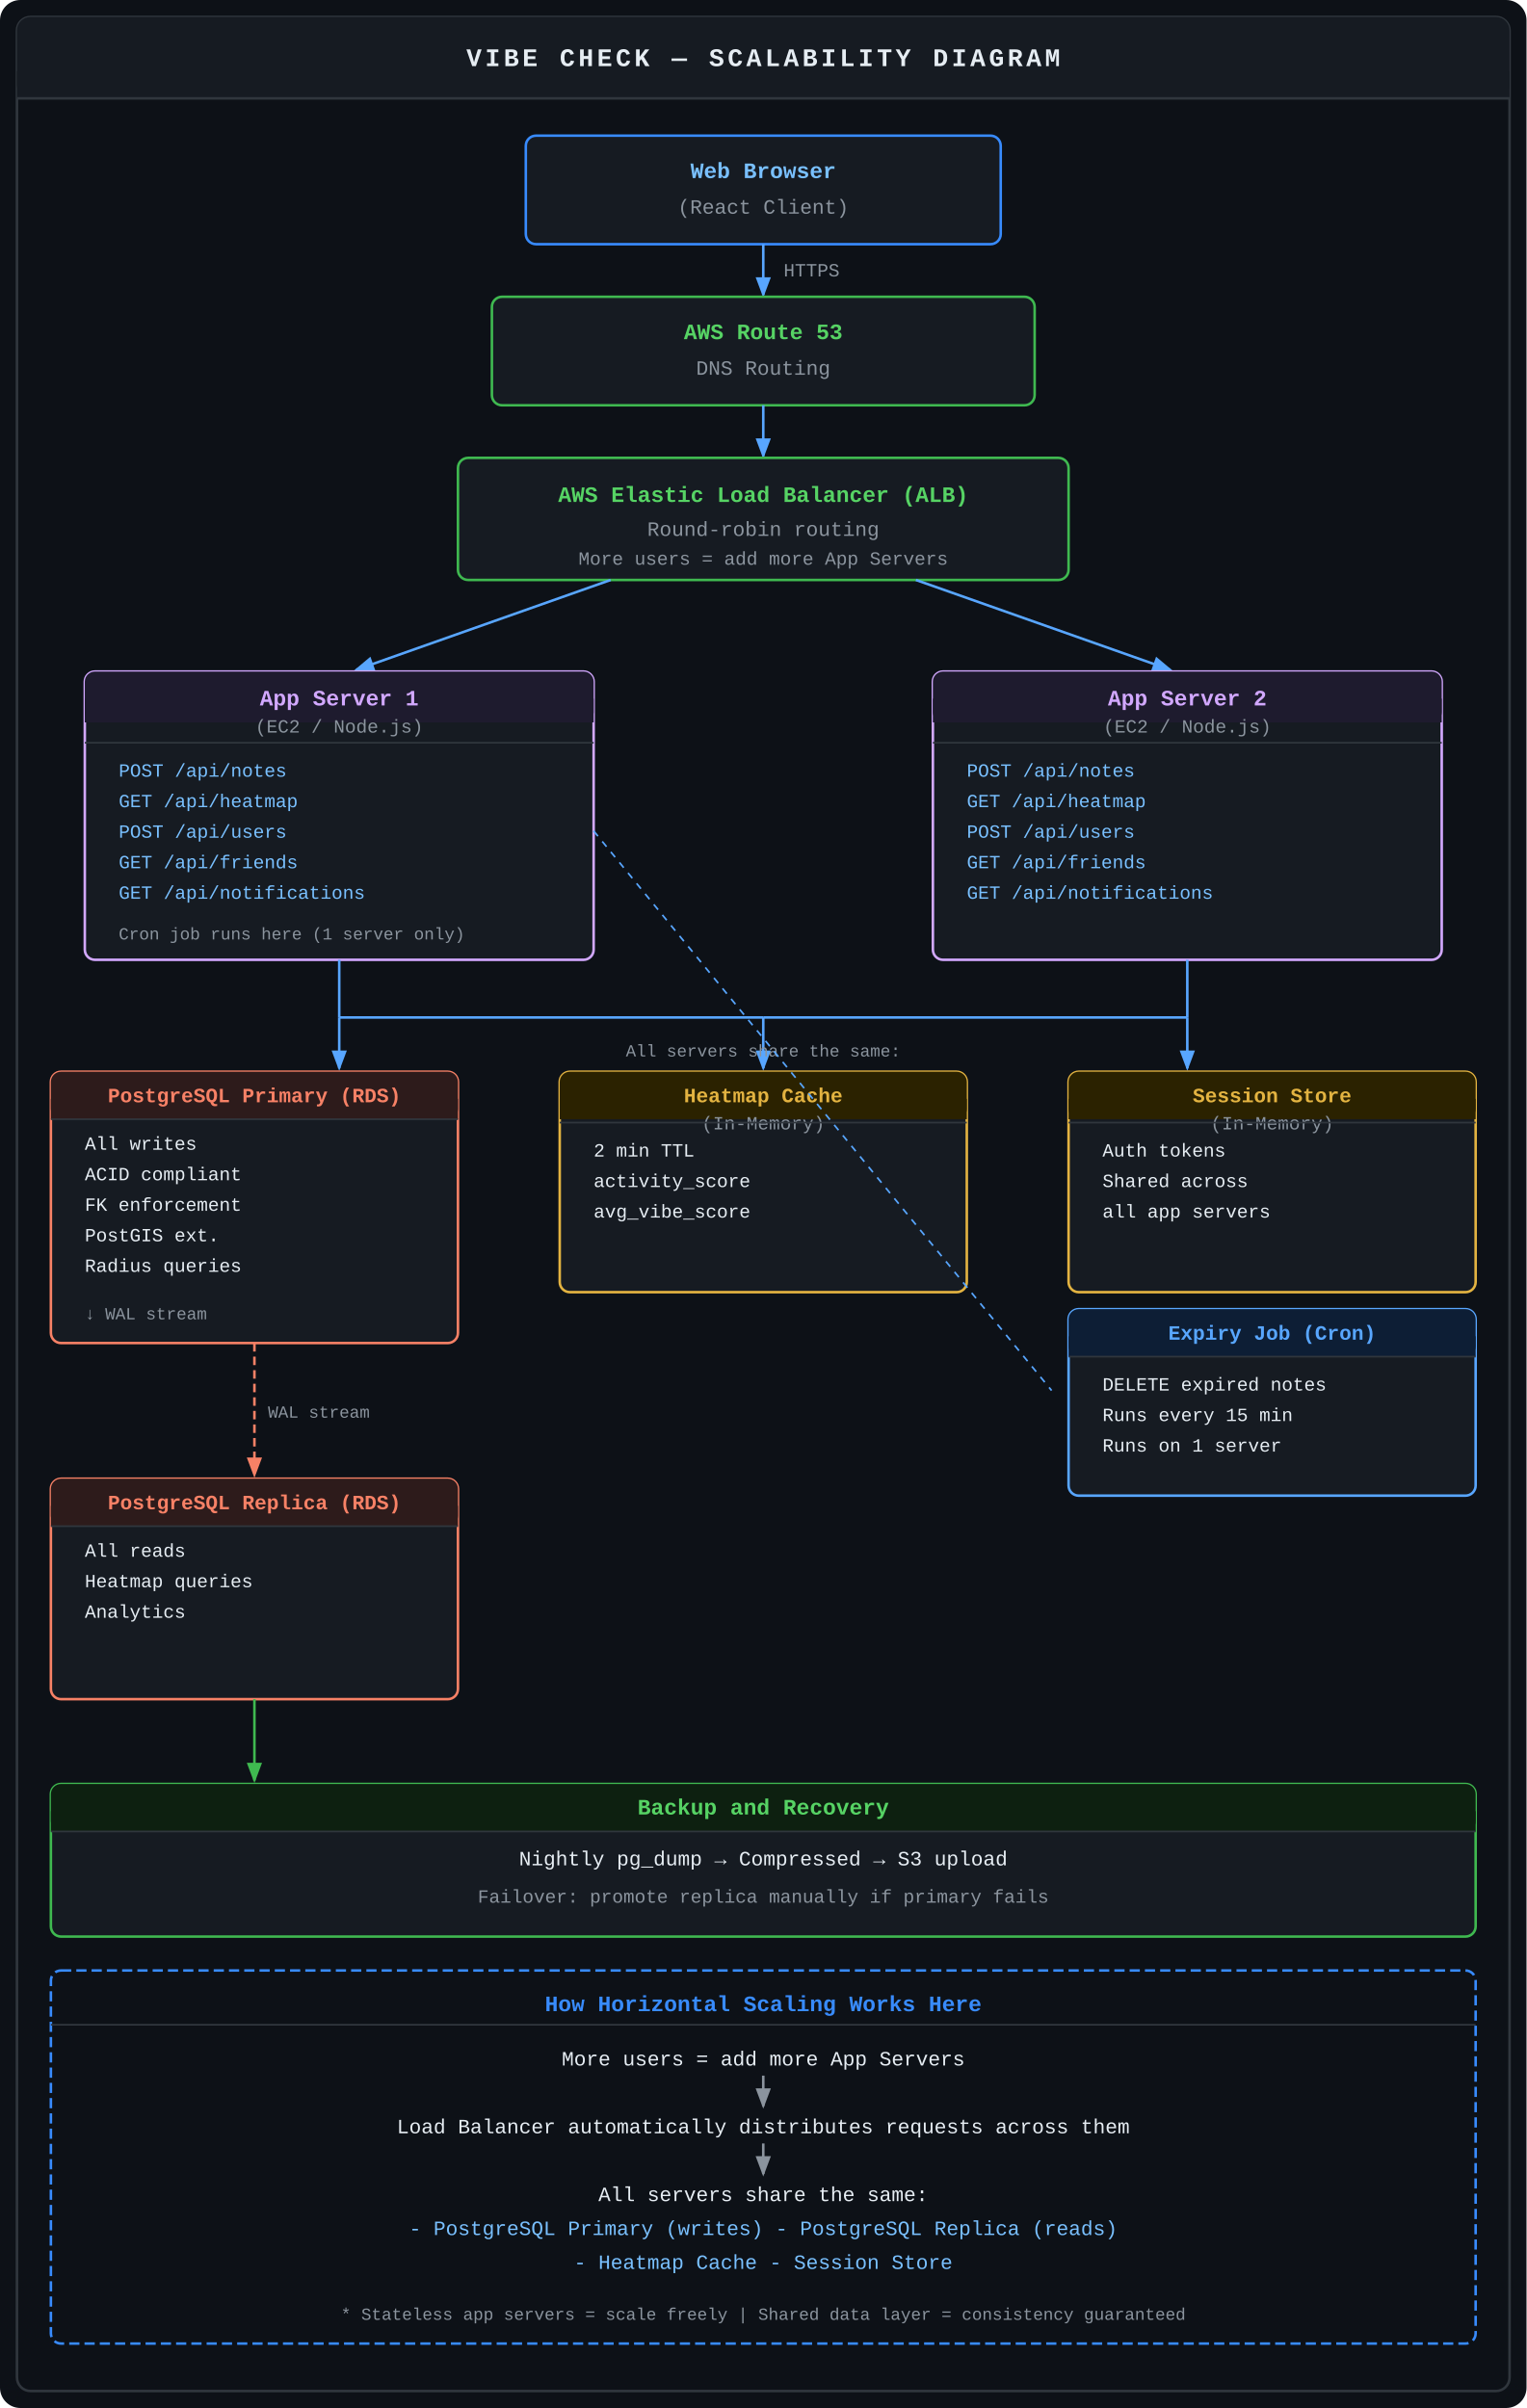
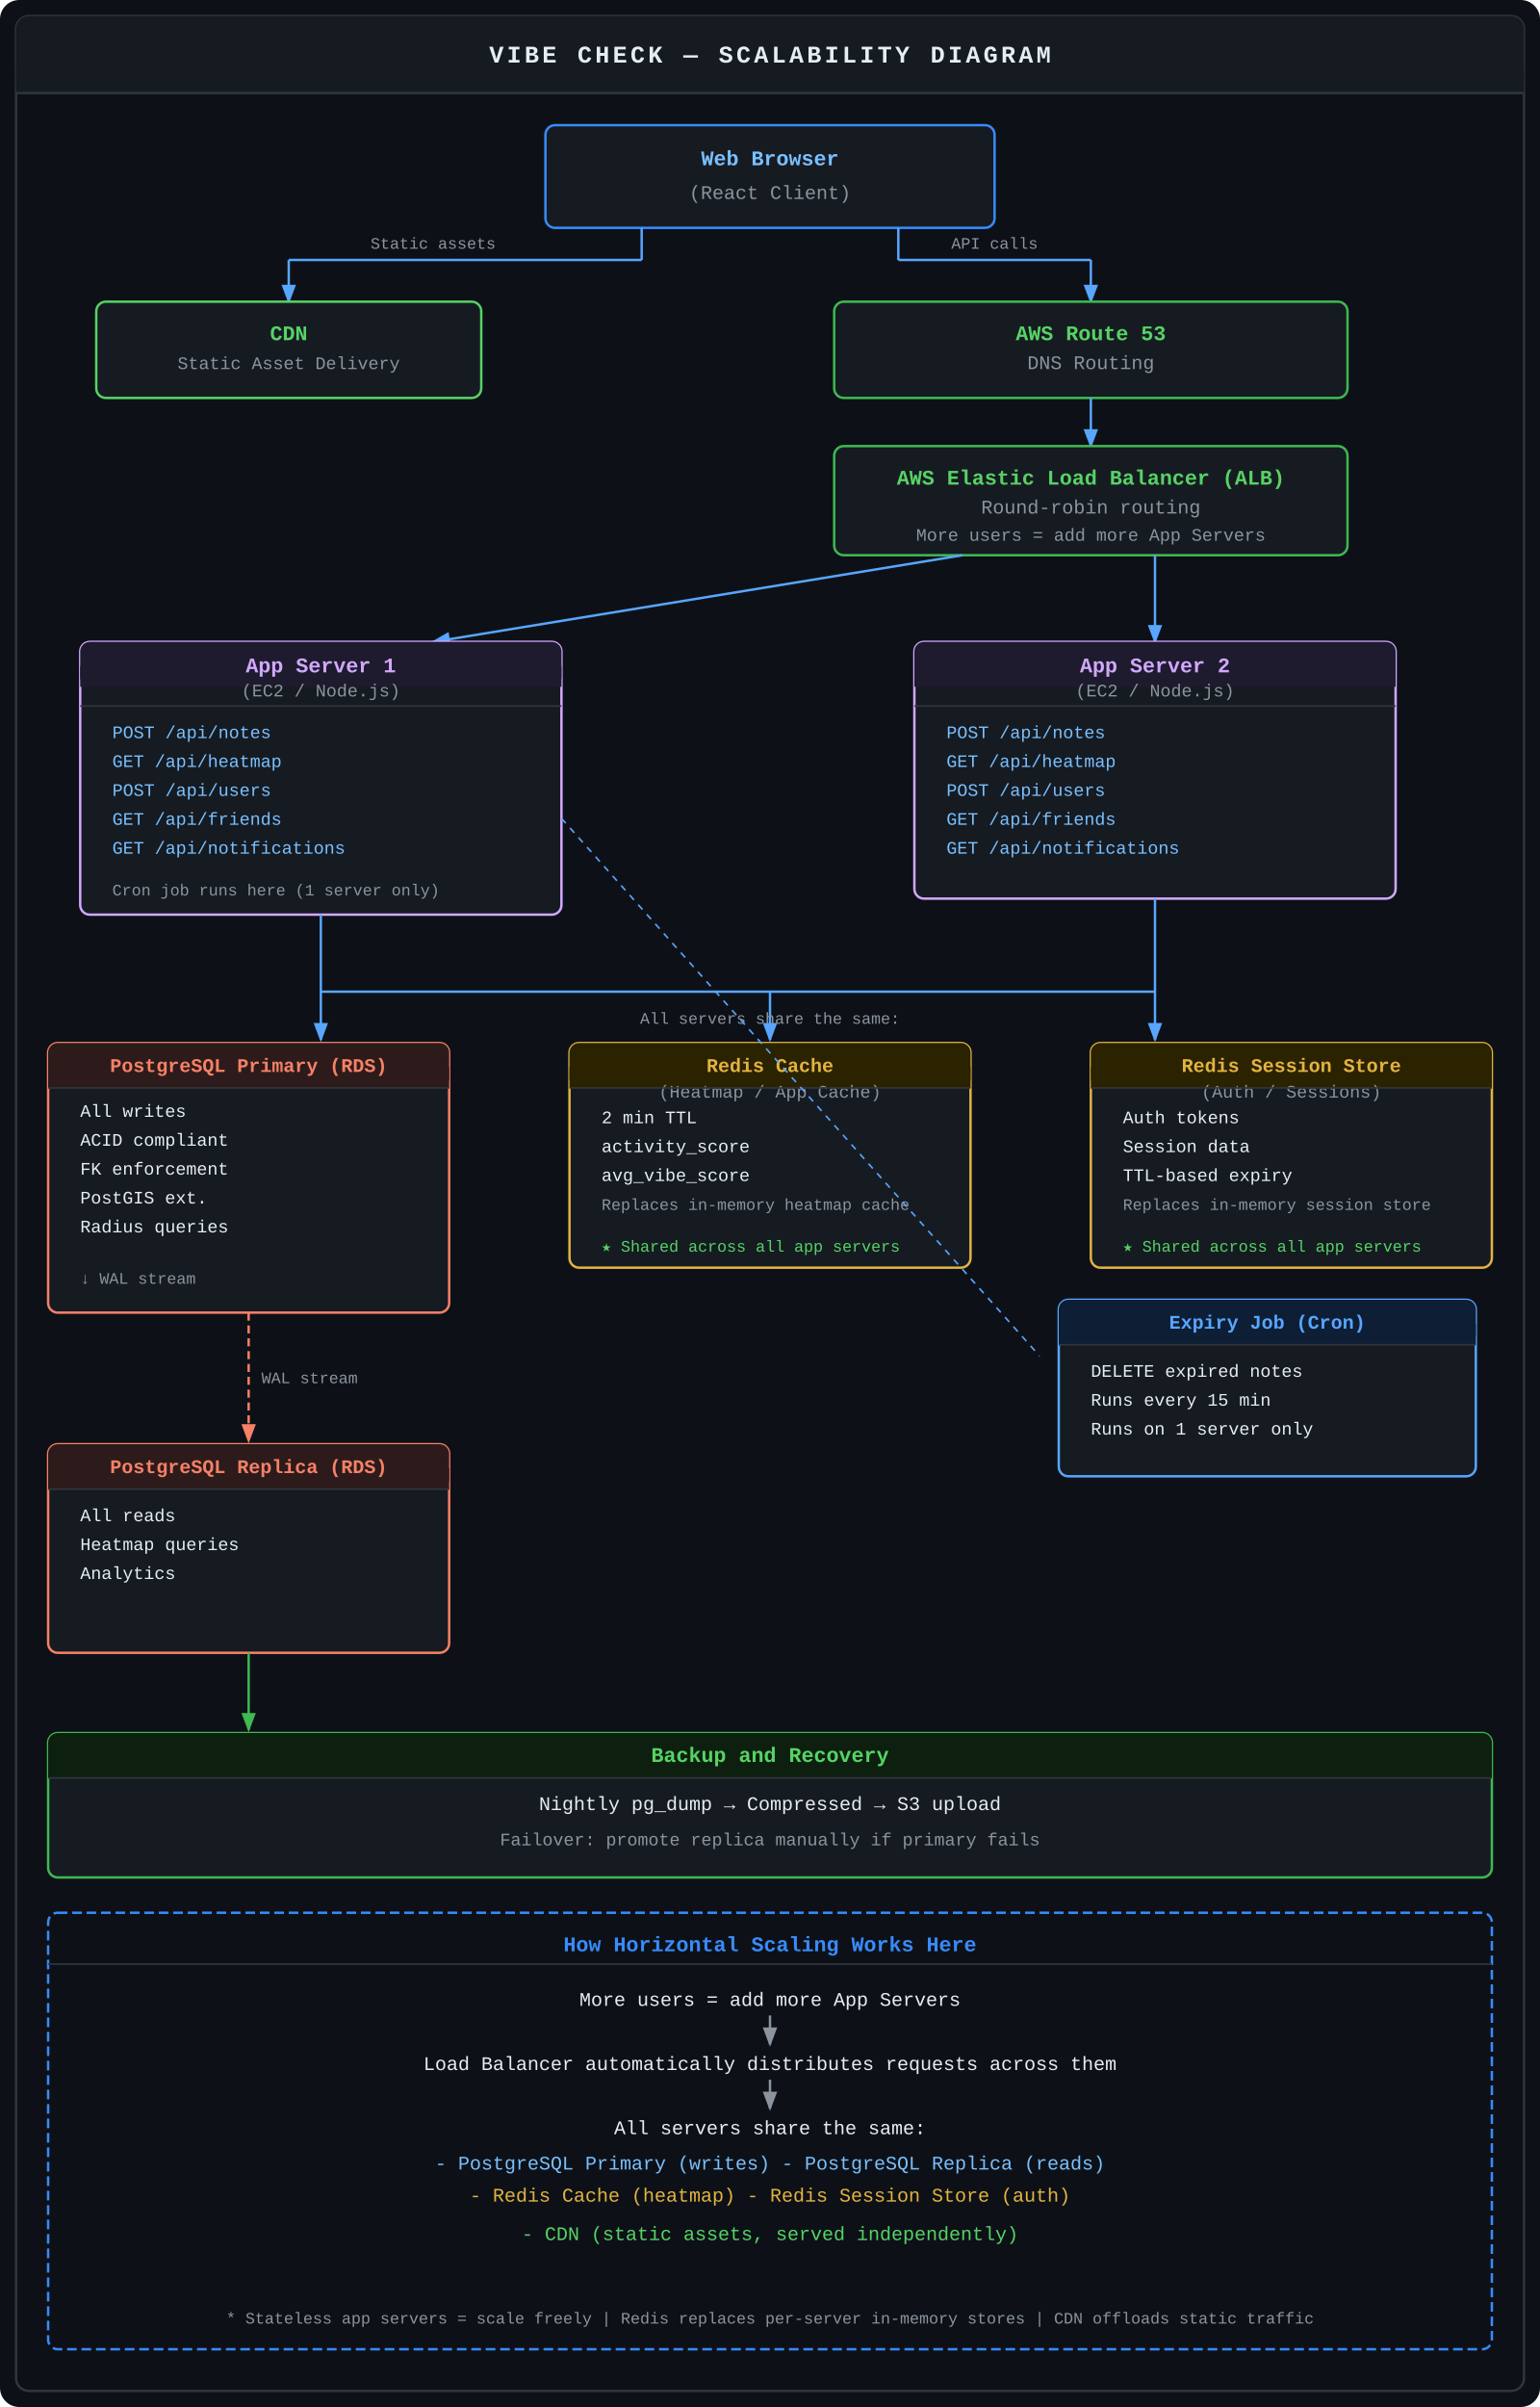
- <svg xmlns="http://www.w3.org/2000/svg" viewBox="0 0 900 1420" font-family="'Courier New', Courier, monospace">
-   <rect width="900" height="1420" fill="#0d1117" rx="12" />
-   <rect x="10" y="10" width="880" height="1400" fill="none" stroke="#30363d" stroke-width="1.5" rx="8" />
-   <rect x="10" y="10" width="880" height="48" fill="#161b22" rx="8" />
-   <rect x="10" y="42" width="880" height="16" fill="#161b22" />
-   <line x1="10" y1="58" x2="890" y2="58" stroke="#30363d" stroke-width="1.5" />
-   <text x="450" y="39" text-anchor="middle" fill="#e6edf3" font-size="15" font-weight="bold" letter-spacing="2">VIBE CHECK — SCALABILITY DIAGRAM</text>
-   <rect x="310" y="80" width="280" height="64" fill="#161b22" stroke="#388bfd" stroke-width="1.5" rx="6" />
-   <text x="450" y="105" text-anchor="middle" fill="#79c0ff" font-size="13" font-weight="bold">Web Browser</text>
-   <text x="450" y="126" text-anchor="middle" fill="#8b949e" font-size="12">(React Client)</text>
-   <line x1="450" y1="144" x2="450" y2="174" stroke="#58a6ff" stroke-width="1.5" marker-end="url(#arrow-blue)" />
-   <text x="462" y="163" fill="#8b949e" font-size="11">HTTPS</text>
-   <rect x="290" y="175" width="320" height="64" fill="#161b22" stroke="#3fb950" stroke-width="1.5" rx="6" />
-   <text x="450" y="200" text-anchor="middle" fill="#56d364" font-size="13" font-weight="bold">AWS Route 53</text>
-   <text x="450" y="221" text-anchor="middle" fill="#8b949e" font-size="12">DNS Routing</text>
-   <line x1="450" y1="239" x2="450" y2="269" stroke="#58a6ff" stroke-width="1.5" marker-end="url(#arrow-blue)" />
-   <rect x="270" y="270" width="360" height="72" fill="#161b22" stroke="#3fb950" stroke-width="1.5" rx="6" />
-   <text x="450" y="296" text-anchor="middle" fill="#56d364" font-size="13" font-weight="bold">AWS Elastic Load Balancer (ALB)</text>
-   <text x="450" y="316" text-anchor="middle" fill="#8b949e" font-size="12">Round-robin routing</text>
-   <text x="450" y="333" text-anchor="middle" fill="#8b949e" font-size="11">More users = add more App Servers</text>
-   <line x1="360" y1="342" x2="210" y2="395" stroke="#58a6ff" stroke-width="1.5" marker-end="url(#arrow-blue)" />
-   <line x1="540" y1="342" x2="690" y2="395" stroke="#58a6ff" stroke-width="1.5" marker-end="url(#arrow-blue)" />
-   <rect x="50" y="396" width="300" height="170" fill="#161b22" stroke="#d2a8ff" stroke-width="1.5" rx="6" />
-   <rect x="50" y="396" width="300" height="30" fill="#1e1b2e" rx="6" />
-   <rect x="50" y="412" width="300" height="14" fill="#1e1b2e" />
-   <text x="200" y="416" text-anchor="middle" fill="#d2a8ff" font-size="13" font-weight="bold">App Server 1</text>
-   <text x="200" y="432" text-anchor="middle" fill="#8b949e" font-size="11">(EC2 / Node.js)</text>
-   <line x1="50" y1="438" x2="350" y2="438" stroke="#30363d" stroke-width="1" />
-   <text x="70" y="458" fill="#79c0ff" font-size="11">POST  /api/notes</text>
-   <text x="70" y="476" fill="#79c0ff" font-size="11">GET   /api/heatmap</text>
-   <text x="70" y="494" fill="#79c0ff" font-size="11">POST  /api/users</text>
-   <text x="70" y="512" fill="#79c0ff" font-size="11">GET   /api/friends</text>
-   <text x="70" y="530" fill="#79c0ff" font-size="11">GET   /api/notifications</text>
-   <text x="70" y="554" fill="#8b949e" font-size="10">Cron job runs here (1 server only)</text>
-   <rect x="550" y="396" width="300" height="170" fill="#161b22" stroke="#d2a8ff" stroke-width="1.5" rx="6" />
-   <rect x="550" y="396" width="300" height="30" fill="#1e1b2e" rx="6" />
-   <rect x="550" y="412" width="300" height="14" fill="#1e1b2e" />
-   <text x="700" y="416" text-anchor="middle" fill="#d2a8ff" font-size="13" font-weight="bold">App Server 2</text>
-   <text x="700" y="432" text-anchor="middle" fill="#8b949e" font-size="11">(EC2 / Node.js)</text>
-   <line x1="550" y1="438" x2="850" y2="438" stroke="#30363d" stroke-width="1" />
-   <text x="570" y="458" fill="#79c0ff" font-size="11">POST  /api/notes</text>
-   <text x="570" y="476" fill="#79c0ff" font-size="11">GET   /api/heatmap</text>
-   <text x="570" y="494" fill="#79c0ff" font-size="11">POST  /api/users</text>
-   <text x="570" y="512" fill="#79c0ff" font-size="11">GET   /api/friends</text>
-   <text x="570" y="530" fill="#79c0ff" font-size="11">GET   /api/notifications</text>
-   <line x1="200" y1="566" x2="200" y2="600" stroke="#58a6ff" stroke-width="1.5" />
-   <line x1="200" y1="600" x2="450" y2="600" stroke="#58a6ff" stroke-width="1.5" />
-   <line x1="700" y1="566" x2="700" y2="600" stroke="#58a6ff" stroke-width="1.5" />
-   <line x1="700" y1="600" x2="450" y2="600" stroke="#58a6ff" stroke-width="1.5" />
-   <line x1="200" y1="600" x2="200" y2="630" stroke="#58a6ff" stroke-width="1.5" marker-end="url(#arrow-blue)" />
-   <line x1="450" y1="600" x2="450" y2="630" stroke="#58a6ff" stroke-width="1.5" marker-end="url(#arrow-blue)" />
-   <line x1="700" y1="600" x2="700" y2="630" stroke="#58a6ff" stroke-width="1.5" marker-end="url(#arrow-blue)" />
-   <text x="450" y="623" text-anchor="middle" fill="#8b949e" font-size="10">All servers share the same:</text>
-   <rect x="30" y="632" width="240" height="160" fill="#161b22" stroke="#f78166" stroke-width="1.5" rx="6" />
-   <rect x="30" y="632" width="240" height="28" fill="#2d1b1b" rx="6" />
-   <rect x="30" y="648" width="240" height="12" fill="#2d1b1b" />
-   <text x="150" y="650" text-anchor="middle" fill="#f78166" font-size="12" font-weight="bold">PostgreSQL Primary (RDS)</text>
-   <line x1="30" y1="660" x2="270" y2="660" stroke="#30363d" stroke-width="1" />
-   <text x="50" y="678" fill="#e6edf3" font-size="11">All writes</text>
-   <text x="50" y="696" fill="#e6edf3" font-size="11">ACID compliant</text>
-   <text x="50" y="714" fill="#e6edf3" font-size="11">FK enforcement</text>
-   <text x="50" y="732" fill="#e6edf3" font-size="11">PostGIS ext.</text>
-   <text x="50" y="750" fill="#e6edf3" font-size="11">Radius queries</text>
-   <text x="50" y="778" fill="#8b949e" font-size="10">↓ WAL stream</text>
-   <rect x="330" y="632" width="240" height="130" fill="#161b22" stroke="#e3b341" stroke-width="1.5" rx="6" />
-   <rect x="330" y="632" width="240" height="28" fill="#2b2200" rx="6" />
-   <rect x="330" y="648" width="240" height="12" fill="#2b2200" />
-   <text x="450" y="650" text-anchor="middle" fill="#e3b341" font-size="12" font-weight="bold">Heatmap Cache</text>
-   <text x="450" y="666" text-anchor="middle" fill="#8b949e" font-size="11">(In-Memory)</text>
-   <line x1="330" y1="662" x2="570" y2="662" stroke="#30363d" stroke-width="1" />
-   <text x="350" y="682" fill="#e6edf3" font-size="11">2 min TTL</text>
-   <text x="350" y="700" fill="#e6edf3" font-size="11">activity_score</text>
-   <text x="350" y="718" fill="#e6edf3" font-size="11">avg_vibe_score</text>
-   <rect x="630" y="632" width="240" height="130" fill="#161b22" stroke="#e3b341" stroke-width="1.5" rx="6" />
-   <rect x="630" y="632" width="240" height="28" fill="#2b2200" rx="6" />
-   <rect x="630" y="648" width="240" height="12" fill="#2b2200" />
-   <text x="750" y="650" text-anchor="middle" fill="#e3b341" font-size="12" font-weight="bold">Session Store</text>
-   <text x="750" y="666" text-anchor="middle" fill="#8b949e" font-size="11">(In-Memory)</text>
-   <line x1="630" y1="662" x2="870" y2="662" stroke="#30363d" stroke-width="1" />
-   <text x="650" y="682" fill="#e6edf3" font-size="11">Auth tokens</text>
-   <text x="650" y="700" fill="#e6edf3" font-size="11">Shared across</text>
-   <text x="650" y="718" fill="#e6edf3" font-size="11">all app servers</text>
-   <line x1="150" y1="792" x2="150" y2="870" stroke="#f78166" stroke-width="1.5" stroke-dasharray="5,3" marker-end="url(#arrow-red)" />
-   <text x="158" y="836" fill="#8b949e" font-size="10">WAL stream</text>
-   <rect x="30" y="872" width="240" height="130" fill="#161b22" stroke="#f78166" stroke-width="1.5" rx="6" />
-   <rect x="30" y="872" width="240" height="28" fill="#2d1b1b" rx="6" />
-   <rect x="30" y="888" width="240" height="12" fill="#2d1b1b" />
-   <text x="150" y="890" text-anchor="middle" fill="#f78166" font-size="12" font-weight="bold">PostgreSQL Replica (RDS)</text>
-   <line x1="30" y1="900" x2="270" y2="900" stroke="#30363d" stroke-width="1" />
-   <text x="50" y="918" fill="#e6edf3" font-size="11">All reads</text>
-   <text x="50" y="936" fill="#e6edf3" font-size="11">Heatmap queries</text>
-   <text x="50" y="954" fill="#e6edf3" font-size="11">Analytics</text>
-   <rect x="630" y="772" width="240" height="110" fill="#161b22" stroke="#58a6ff" stroke-width="1.5" rx="6" />
-   <rect x="630" y="772" width="240" height="28" fill="#0d1e35" rx="6" />
-   <rect x="630" y="788" width="240" height="12" fill="#0d1e35" />
-   <text x="750" y="790" text-anchor="middle" fill="#58a6ff" font-size="12" font-weight="bold">Expiry Job (Cron)</text>
-   <line x1="630" y1="800" x2="870" y2="800" stroke="#30363d" stroke-width="1" />
-   <text x="650" y="820" fill="#e6edf3" font-size="11">DELETE expired notes</text>
-   <text x="650" y="838" fill="#e6edf3" font-size="11">Runs every 15 min</text>
-   <text x="650" y="856" fill="#e6edf3" font-size="11">Runs on 1 server</text>
-   <line x1="350" y1="490" x2="620" y2="820" stroke="#58a6ff" stroke-width="1" stroke-dasharray="4,4" />
-   <line x1="150" y1="1002" x2="150" y2="1050" stroke="#3fb950" stroke-width="1.5" marker-end="url(#arrow-green)" />
-   <rect x="30" y="1052" width="840" height="90" fill="#161b22" stroke="#3fb950" stroke-width="1.5" rx="6" />
-   <rect x="30" y="1052" width="840" height="28" fill="#0d2010" rx="6" />
-   <rect x="30" y="1068" width="840" height="12" fill="#0d2010" />
-   <text x="450" y="1070" text-anchor="middle" fill="#56d364" font-size="13" font-weight="bold">Backup and Recovery</text>
-   <line x1="30" y1="1080" x2="870" y2="1080" stroke="#30363d" stroke-width="1" />
-   <text x="450" y="1100" text-anchor="middle" fill="#e6edf3" font-size="12">Nightly pg_dump → Compressed → S3 upload</text>
-   <text x="450" y="1122" text-anchor="middle" fill="#8b949e" font-size="11">Failover: promote replica manually if primary fails</text>
-   <rect x="30" y="1162" width="840" height="220" fill="#0d1117" stroke="#388bfd" stroke-width="1.5" rx="6" stroke-dasharray="6,3" />
-   <text x="450" y="1186" text-anchor="middle" fill="#388bfd" font-size="13" font-weight="bold">How Horizontal Scaling Works Here</text>
-   <line x1="30" y1="1194" x2="870" y2="1194" stroke="#30363d" stroke-width="1" />
-   <text x="450" y="1218" text-anchor="middle" fill="#e6edf3" font-size="12">More users = add more App Servers</text>
-   <line x1="450" y1="1224" x2="450" y2="1242" stroke="#8b949e" stroke-width="1.5" marker-end="url(#arrow-gray)" />
-   <text x="450" y="1258" text-anchor="middle" fill="#e6edf3" font-size="12">Load Balancer automatically distributes requests across them</text>
-   <line x1="450" y1="1264" x2="450" y2="1282" stroke="#8b949e" stroke-width="1.5" marker-end="url(#arrow-gray)" />
-   <text x="450" y="1298" text-anchor="middle" fill="#e6edf3" font-size="12">All servers share the same:</text>
-   <text x="450" y="1318" text-anchor="middle" fill="#79c0ff" font-size="12">- PostgreSQL Primary (writes)   - PostgreSQL Replica (reads)</text>
-   <text x="450" y="1338" text-anchor="middle" fill="#79c0ff" font-size="12">- Heatmap Cache   - Session Store</text>
-   <text x="450" y="1368" text-anchor="middle" fill="#8b949e" font-size="10">* Stateless app servers = scale freely | Shared data layer = consistency guaranteed</text>
+ <svg xmlns="http://www.w3.org/2000/svg" viewBox="0 0 960 1500" font-family="'Courier New', Courier, monospace">
  <defs>
    <marker id="arrow-blue" markerWidth="8" markerHeight="6" refX="7" refY="3" orient="auto">
      <polygon points="0 0, 8 3, 0 6" fill="#58a6ff" />
    </marker>
    <marker id="arrow-red" markerWidth="8" markerHeight="6" refX="7" refY="3" orient="auto">
      <polygon points="0 0, 8 3, 0 6" fill="#f78166" />
    </marker>
    <marker id="arrow-green" markerWidth="8" markerHeight="6" refX="7" refY="3" orient="auto">
      <polygon points="0 0, 8 3, 0 6" fill="#3fb950" />
    </marker>
    <marker id="arrow-gray" markerWidth="8" markerHeight="6" refX="7" refY="3" orient="auto">
      <polygon points="0 0, 8 3, 0 6" fill="#8b949e" />
    </marker>
+     <marker id="arrow-orange" markerWidth="8" markerHeight="6" refX="7" refY="3" orient="auto">
+       <polygon points="0 0, 8 3, 0 6" fill="#e3b341" />
+     </marker>
  </defs>
+   <rect width="960" height="1500" fill="#0d1117" rx="12" />
+   <rect x="10" y="10" width="940" height="1480" fill="none" stroke="#30363d" stroke-width="1.5" rx="8" />
+   <rect x="10" y="10" width="940" height="48" fill="#161b22" rx="8" />
+   <rect x="10" y="42" width="940" height="16" fill="#161b22" />
+   <line x1="10" y1="58" x2="950" y2="58" stroke="#30363d" stroke-width="1.5" />
+   <text x="480" y="39" text-anchor="middle" fill="#e6edf3" font-size="15" font-weight="bold" letter-spacing="2">VIBE CHECK — SCALABILITY DIAGRAM</text>
+   <rect x="340" y="78" width="280" height="64" fill="#161b22" stroke="#388bfd" stroke-width="1.5" rx="6" />
+   <text x="480" y="103" text-anchor="middle" fill="#79c0ff" font-size="13" font-weight="bold">Web Browser</text>
+   <text x="480" y="124" text-anchor="middle" fill="#8b949e" font-size="12">(React Client)</text>
+   <line x1="400" y1="142" x2="400" y2="162" stroke="#58a6ff" stroke-width="1.5" />
+   <line x1="400" y1="162" x2="180" y2="162" stroke="#58a6ff" stroke-width="1.5" />
+   <line x1="180" y1="162" x2="180" y2="188" stroke="#58a6ff" stroke-width="1.5" marker-end="url(#arrow-blue)" />
+   <text x="270" y="155" text-anchor="middle" fill="#8b949e" font-size="10">Static assets</text>
+   <line x1="560" y1="142" x2="560" y2="162" stroke="#58a6ff" stroke-width="1.5" />
+   <line x1="560" y1="162" x2="680" y2="162" stroke="#58a6ff" stroke-width="1.5" />
+   <line x1="680" y1="162" x2="680" y2="188" stroke="#58a6ff" stroke-width="1.5" marker-end="url(#arrow-blue)" />
+   <text x="620" y="155" text-anchor="middle" fill="#8b949e" font-size="10">API calls</text>
+   <rect x="60" y="188" width="240" height="60" fill="#161b22" stroke="#56d364" stroke-width="1.5" rx="6" />
+   <text x="180" y="212" text-anchor="middle" fill="#56d364" font-size="13" font-weight="bold">CDN</text>
+   <text x="180" y="230" text-anchor="middle" fill="#8b949e" font-size="11">Static Asset Delivery</text>
+   <rect x="520" y="188" width="320" height="60" fill="#161b22" stroke="#3fb950" stroke-width="1.5" rx="6" />
+   <text x="680" y="212" text-anchor="middle" fill="#56d364" font-size="13" font-weight="bold">AWS Route 53</text>
+   <text x="680" y="230" text-anchor="middle" fill="#8b949e" font-size="12">DNS Routing</text>
+   <line x1="680" y1="248" x2="680" y2="278" stroke="#58a6ff" stroke-width="1.5" marker-end="url(#arrow-blue)" />
+   <rect x="520" y="278" width="320" height="68" fill="#161b22" stroke="#3fb950" stroke-width="1.5" rx="6" />
+   <text x="680" y="302" text-anchor="middle" fill="#56d364" font-size="13" font-weight="bold">AWS Elastic Load Balancer (ALB)</text>
+   <text x="680" y="320" text-anchor="middle" fill="#8b949e" font-size="12">Round-robin routing</text>
+   <text x="680" y="337" text-anchor="middle" fill="#8b949e" font-size="11">More users = add more App Servers</text>
+   <line x1="600" y1="346" x2="270" y2="400" stroke="#58a6ff" stroke-width="1.5" marker-end="url(#arrow-blue)" />
+   <line x1="720" y1="346" x2="720" y2="400" stroke="#58a6ff" stroke-width="1.5" marker-end="url(#arrow-blue)" />
+   <rect x="50" y="400" width="300" height="170" fill="#161b22" stroke="#d2a8ff" stroke-width="1.5" rx="6" />
+   <rect x="50" y="400" width="300" height="28" fill="#1e1b2e" rx="6" />
+   <rect x="50" y="415" width="300" height="13" fill="#1e1b2e" />
+   <text x="200" y="419" text-anchor="middle" fill="#d2a8ff" font-size="13" font-weight="bold">App Server 1</text>
+   <text x="200" y="434" text-anchor="middle" fill="#8b949e" font-size="11">(EC2 / Node.js)</text>
+   <line x1="50" y1="440" x2="350" y2="440" stroke="#30363d" stroke-width="1" />
+   <text x="70" y="460" fill="#79c0ff" font-size="11">POST  /api/notes</text>
+   <text x="70" y="478" fill="#79c0ff" font-size="11">GET   /api/heatmap</text>
+   <text x="70" y="496" fill="#79c0ff" font-size="11">POST  /api/users</text>
+   <text x="70" y="514" fill="#79c0ff" font-size="11">GET   /api/friends</text>
+   <text x="70" y="532" fill="#79c0ff" font-size="11">GET   /api/notifications</text>
+   <text x="70" y="558" fill="#8b949e" font-size="10">Cron job runs here (1 server only)</text>
+   <rect x="570" y="400" width="300" height="160" fill="#161b22" stroke="#d2a8ff" stroke-width="1.5" rx="6" />
+   <rect x="570" y="400" width="300" height="28" fill="#1e1b2e" rx="6" />
+   <rect x="570" y="415" width="300" height="13" fill="#1e1b2e" />
+   <text x="720" y="419" text-anchor="middle" fill="#d2a8ff" font-size="13" font-weight="bold">App Server 2</text>
+   <text x="720" y="434" text-anchor="middle" fill="#8b949e" font-size="11">(EC2 / Node.js)</text>
+   <line x1="570" y1="440" x2="870" y2="440" stroke="#30363d" stroke-width="1" />
+   <text x="590" y="460" fill="#79c0ff" font-size="11">POST  /api/notes</text>
+   <text x="590" y="478" fill="#79c0ff" font-size="11">GET   /api/heatmap</text>
+   <text x="590" y="496" fill="#79c0ff" font-size="11">POST  /api/users</text>
+   <text x="590" y="514" fill="#79c0ff" font-size="11">GET   /api/friends</text>
+   <text x="590" y="532" fill="#79c0ff" font-size="11">GET   /api/notifications</text>
+   <line x1="200" y1="570" x2="200" y2="618" stroke="#58a6ff" stroke-width="1.5" />
+   <line x1="720" y1="560" x2="720" y2="618" stroke="#58a6ff" stroke-width="1.5" />
+   <line x1="200" y1="618" x2="720" y2="618" stroke="#58a6ff" stroke-width="1.5" />
+   <line x1="200" y1="618" x2="200" y2="648" stroke="#58a6ff" stroke-width="1.5" marker-end="url(#arrow-blue)" />
+   <line x1="480" y1="618" x2="480" y2="648" stroke="#58a6ff" stroke-width="1.5" marker-end="url(#arrow-blue)" />
+   <line x1="720" y1="618" x2="720" y2="648" stroke="#58a6ff" stroke-width="1.5" marker-end="url(#arrow-blue)" />
+   <text x="480" y="638" text-anchor="middle" fill="#8b949e" font-size="10">All servers share the same:</text>
+   <rect x="30" y="650" width="250" height="168" fill="#161b22" stroke="#f78166" stroke-width="1.5" rx="6" />
+   <rect x="30" y="650" width="250" height="28" fill="#2d1b1b" rx="6" />
+   <rect x="30" y="665" width="250" height="13" fill="#2d1b1b" />
+   <text x="155" y="668" text-anchor="middle" fill="#f78166" font-size="12" font-weight="bold">PostgreSQL Primary (RDS)</text>
+   <line x1="30" y1="678" x2="280" y2="678" stroke="#30363d" stroke-width="1" />
+   <text x="50" y="696" fill="#e6edf3" font-size="11">All writes</text>
+   <text x="50" y="714" fill="#e6edf3" font-size="11">ACID compliant</text>
+   <text x="50" y="732" fill="#e6edf3" font-size="11">FK enforcement</text>
+   <text x="50" y="750" fill="#e6edf3" font-size="11">PostGIS ext.</text>
+   <text x="50" y="768" fill="#e6edf3" font-size="11">Radius queries</text>
+   <text x="50" y="800" fill="#8b949e" font-size="10">↓ WAL stream</text>
+   <rect x="355" y="650" width="250" height="140" fill="#161b22" stroke="#e3b341" stroke-width="1.5" rx="6" />
+   <rect x="355" y="650" width="250" height="28" fill="#2b2200" rx="6" />
+   <rect x="355" y="665" width="250" height="13" fill="#2b2200" />
+   <text x="480" y="668" text-anchor="middle" fill="#e3b341" font-size="12" font-weight="bold">Redis Cache</text>
+   <text x="480" y="684" text-anchor="middle" fill="#8b949e" font-size="11">(Heatmap / App Cache)</text>
+   <line x1="355" y1="678" x2="605" y2="678" stroke="#30363d" stroke-width="1" />
+   <text x="375" y="700" fill="#e6edf3" font-size="11">2 min TTL</text>
+   <text x="375" y="718" fill="#e6edf3" font-size="11">activity_score</text>
+   <text x="375" y="736" fill="#e6edf3" font-size="11">avg_vibe_score</text>
+   <text x="375" y="754" fill="#8b949e" font-size="10">Replaces in-memory heatmap cache</text>
+   <text x="375" y="780" fill="#56d364" font-size="10">★ Shared across all app servers</text>
+   <rect x="680" y="650" width="250" height="140" fill="#161b22" stroke="#e3b341" stroke-width="1.5" rx="6" />
+   <rect x="680" y="650" width="250" height="28" fill="#2b2200" rx="6" />
+   <rect x="680" y="665" width="250" height="13" fill="#2b2200" />
+   <text x="805" y="668" text-anchor="middle" fill="#e3b341" font-size="12" font-weight="bold">Redis Session Store</text>
+   <text x="805" y="684" text-anchor="middle" fill="#8b949e" font-size="11">(Auth / Sessions)</text>
+   <line x1="680" y1="678" x2="930" y2="678" stroke="#30363d" stroke-width="1" />
+   <text x="700" y="700" fill="#e6edf3" font-size="11">Auth tokens</text>
+   <text x="700" y="718" fill="#e6edf3" font-size="11">Session data</text>
+   <text x="700" y="736" fill="#e6edf3" font-size="11">TTL-based expiry</text>
+   <text x="700" y="754" fill="#8b949e" font-size="10">Replaces in-memory session store</text>
+   <text x="700" y="780" fill="#56d364" font-size="10">★ Shared across all app servers</text>
+   <line x1="155" y1="818" x2="155" y2="898" stroke="#f78166" stroke-width="1.5" stroke-dasharray="5,3" marker-end="url(#arrow-red)" />
+   <text x="163" y="862" fill="#8b949e" font-size="10">WAL stream</text>
+   <rect x="30" y="900" width="250" height="130" fill="#161b22" stroke="#f78166" stroke-width="1.5" rx="6" />
+   <rect x="30" y="900" width="250" height="28" fill="#2d1b1b" rx="6" />
+   <rect x="30" y="915" width="250" height="13" fill="#2d1b1b" />
+   <text x="155" y="918" text-anchor="middle" fill="#f78166" font-size="12" font-weight="bold">PostgreSQL Replica (RDS)</text>
+   <line x1="30" y1="928" x2="280" y2="928" stroke="#30363d" stroke-width="1" />
+   <text x="50" y="948" fill="#e6edf3" font-size="11">All reads</text>
+   <text x="50" y="966" fill="#e6edf3" font-size="11">Heatmap queries</text>
+   <text x="50" y="984" fill="#e6edf3" font-size="11">Analytics</text>
+   <rect x="660" y="810" width="260" height="110" fill="#161b22" stroke="#58a6ff" stroke-width="1.5" rx="6" />
+   <rect x="660" y="810" width="260" height="28" fill="#0d1e35" rx="6" />
+   <rect x="660" y="825" width="260" height="13" fill="#0d1e35" />
+   <text x="790" y="828" text-anchor="middle" fill="#58a6ff" font-size="12" font-weight="bold">Expiry Job (Cron)</text>
+   <line x1="660" y1="838" x2="920" y2="838" stroke="#30363d" stroke-width="1" />
+   <text x="680" y="858" fill="#e6edf3" font-size="11">DELETE expired notes</text>
+   <text x="680" y="876" fill="#e6edf3" font-size="11">Runs every 15 min</text>
+   <text x="680" y="894" fill="#e6edf3" font-size="11">Runs on 1 server only</text>
+   <line x1="350" y1="510" x2="648" y2="845" stroke="#58a6ff" stroke-width="1" stroke-dasharray="4,4" />
+   <line x1="155" y1="1030" x2="155" y2="1078" stroke="#3fb950" stroke-width="1.5" marker-end="url(#arrow-green)" />
+   <rect x="30" y="1080" width="900" height="90" fill="#161b22" stroke="#3fb950" stroke-width="1.5" rx="6" />
+   <rect x="30" y="1080" width="900" height="28" fill="#0d2010" rx="6" />
+   <rect x="30" y="1095" width="900" height="13" fill="#0d2010" />
+   <text x="480" y="1098" text-anchor="middle" fill="#56d364" font-size="13" font-weight="bold">Backup and Recovery</text>
+   <line x1="30" y1="1108" x2="930" y2="1108" stroke="#30363d" stroke-width="1" />
+   <text x="480" y="1128" text-anchor="middle" fill="#e6edf3" font-size="12">Nightly pg_dump → Compressed → S3 upload</text>
+   <text x="480" y="1150" text-anchor="middle" fill="#8b949e" font-size="11">Failover: promote replica manually if primary fails</text>
+   <rect x="30" y="1192" width="900" height="272" fill="#0d1117" stroke="#388bfd" stroke-width="1.5" rx="6" stroke-dasharray="6,3" />
+   <text x="480" y="1216" text-anchor="middle" fill="#388bfd" font-size="13" font-weight="bold">How Horizontal Scaling Works Here</text>
+   <line x1="30" y1="1224" x2="930" y2="1224" stroke="#30363d" stroke-width="1" />
+   <text x="480" y="1250" text-anchor="middle" fill="#e6edf3" font-size="12">More users = add more App Servers</text>
+   <line x1="480" y1="1256" x2="480" y2="1274" stroke="#8b949e" stroke-width="1.5" marker-end="url(#arrow-gray)" />
+   <text x="480" y="1290" text-anchor="middle" fill="#e6edf3" font-size="12">Load Balancer automatically distributes requests across them</text>
+   <line x1="480" y1="1296" x2="480" y2="1314" stroke="#8b949e" stroke-width="1.5" marker-end="url(#arrow-gray)" />
+   <text x="480" y="1330" text-anchor="middle" fill="#e6edf3" font-size="12">All servers share the same:</text>
+   <text x="480" y="1352" text-anchor="middle" fill="#79c0ff" font-size="12">- PostgreSQL Primary (writes)   - PostgreSQL Replica (reads)</text>
+   <text x="480" y="1372" text-anchor="middle" fill="#e3b341" font-size="12">- Redis Cache (heatmap)   - Redis Session Store (auth)</text>
+   <text x="480" y="1396" text-anchor="middle" fill="#56d364" font-size="12">- CDN (static assets, served independently)</text>
+   <text x="480" y="1448" text-anchor="middle" fill="#8b949e" font-size="10">* Stateless app servers = scale freely  |  Redis replaces per-server in-memory stores  |  CDN offloads static traffic</text>
</svg>
